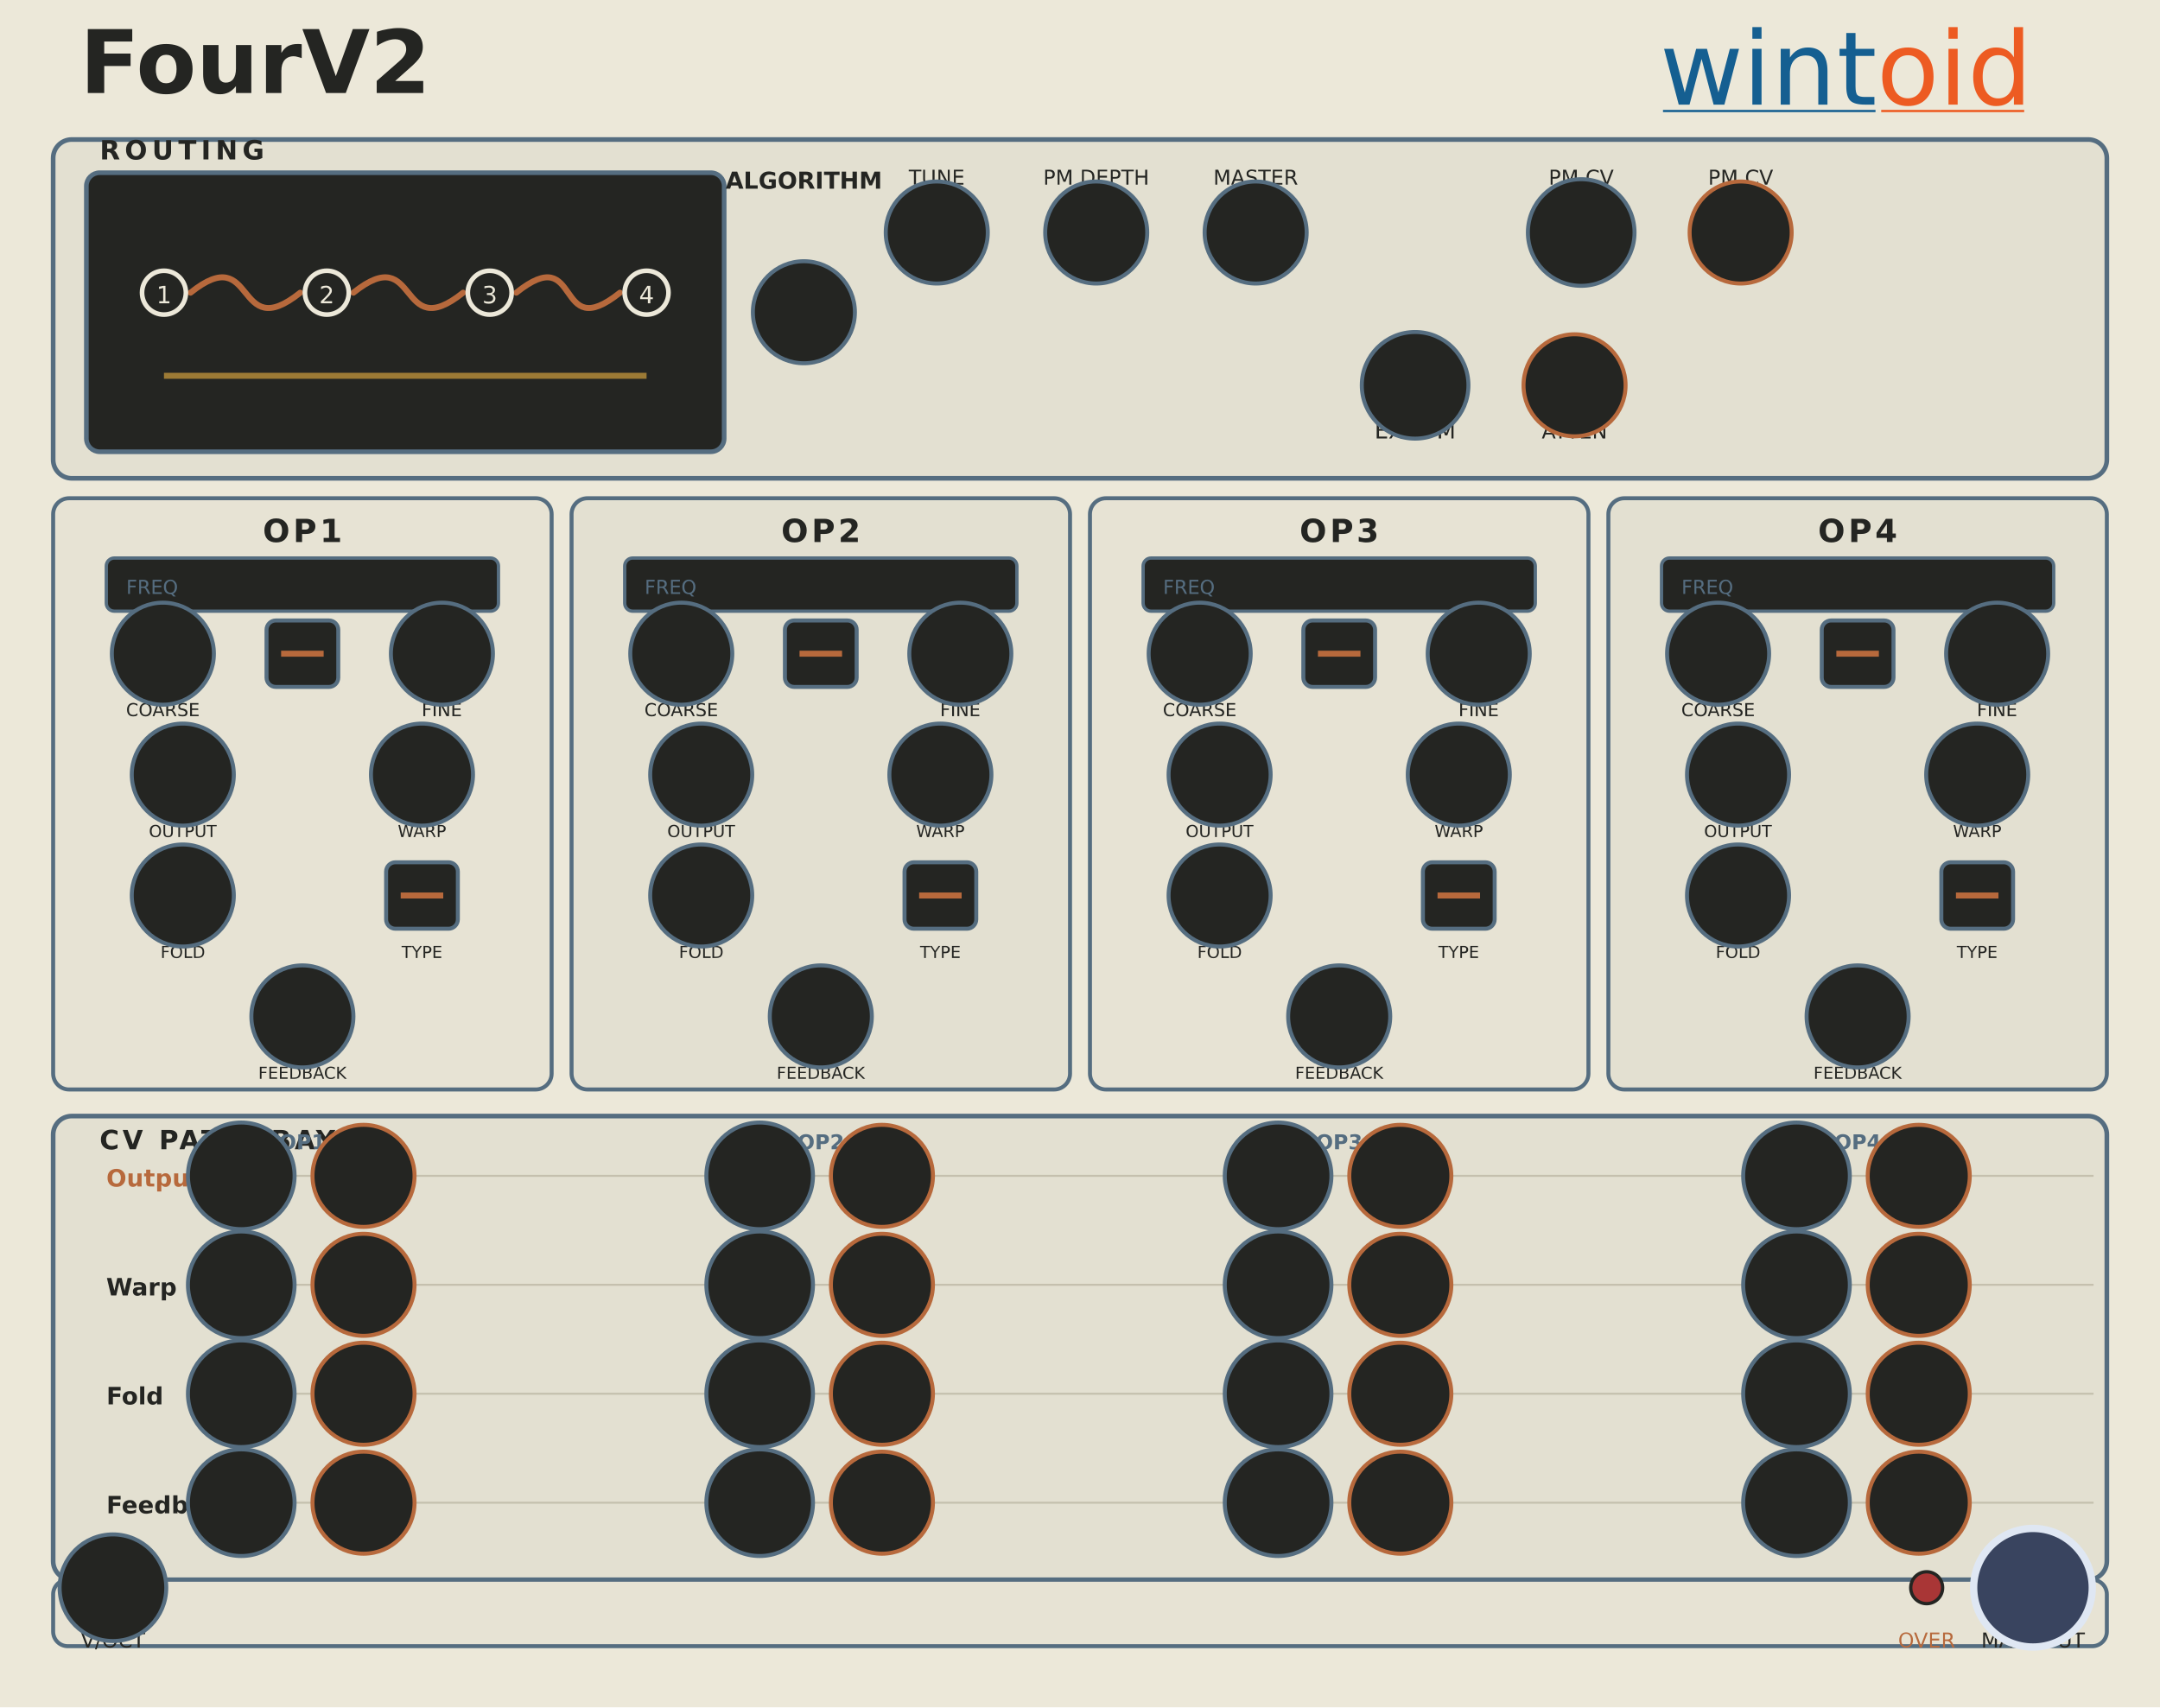
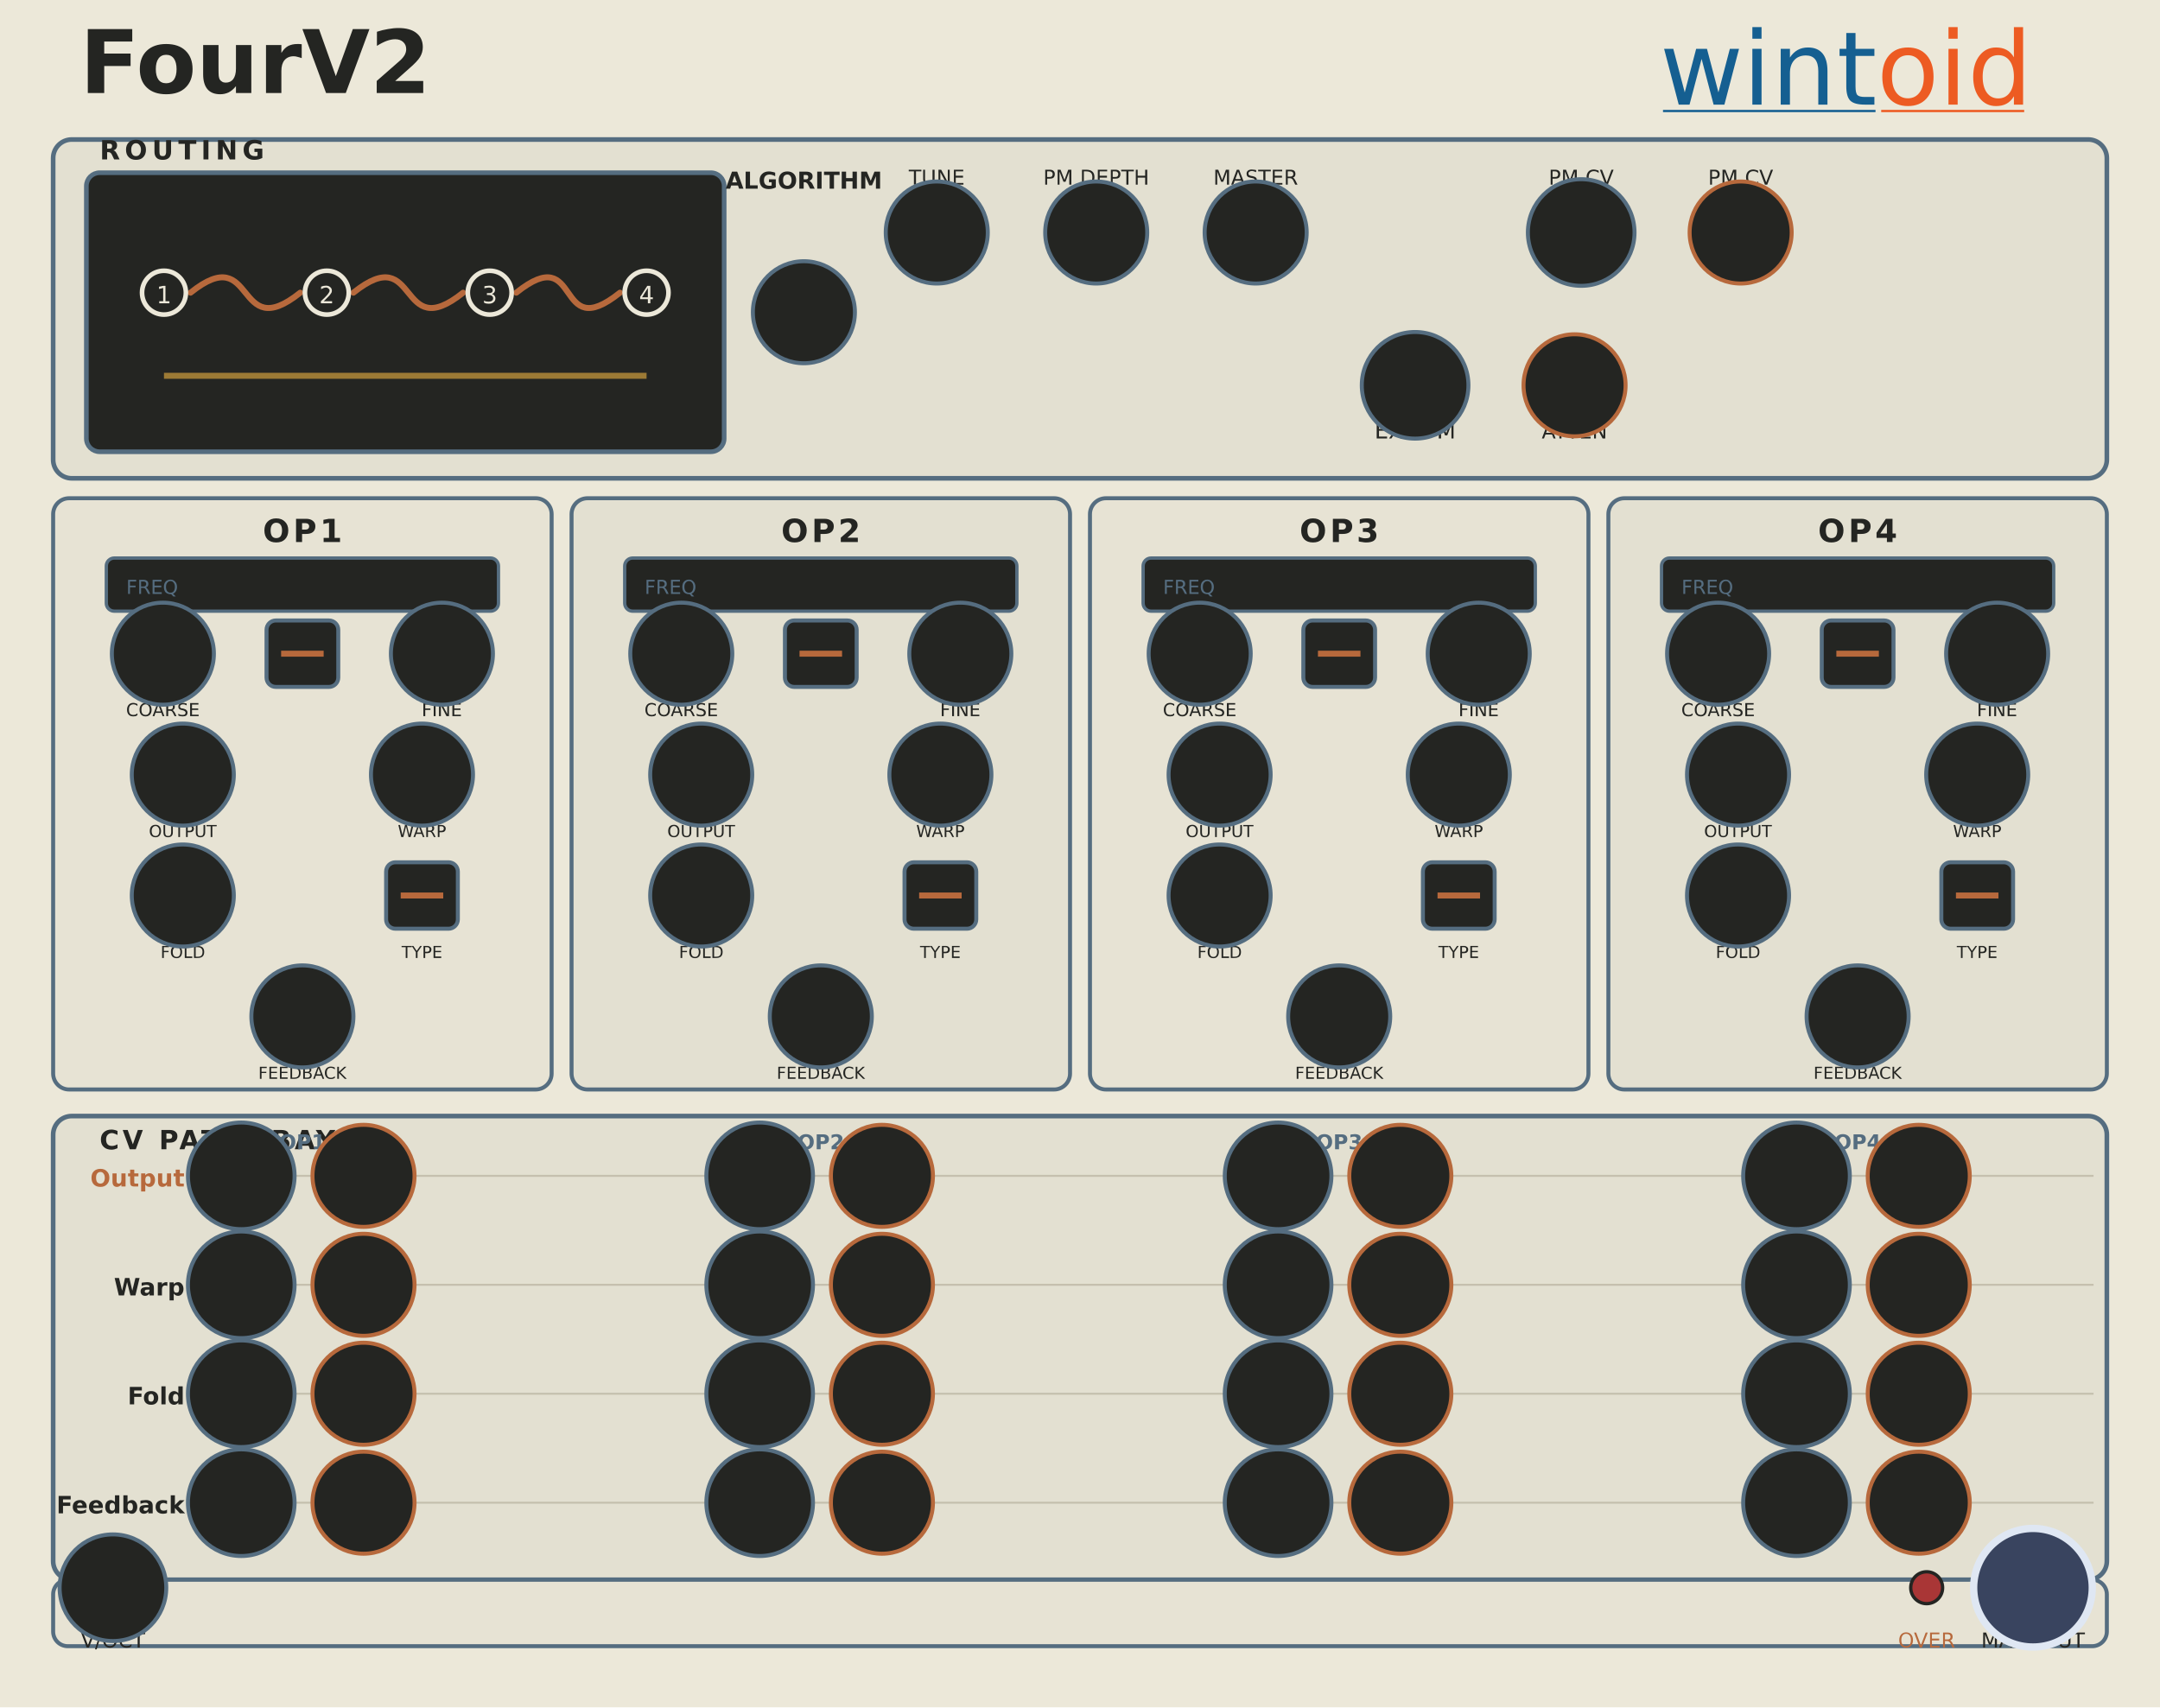
<svg xmlns="http://www.w3.org/2000/svg" width="162.56mm" height="128.5mm" viewBox="0 0 162.56 128.5">
  <rect x="0" y="0" width="162.56" height="128.5" fill="#ece8d9" stroke="#ece8d9" stroke-width="0" />
  <g id="wintoid-logo" transform="translate(124.918 -0.525) scale(0.12)">
    <g id="wint-glyphs" fill="#155f91">
      <path data-glyph="w" data-glyph-index="90" data-bbox="2.6875,-35,49.6562,0" transform="translate(0 70)" fill="#155f91" d="M 2.688 -35 L 8.438 -35 L 15.625 -7.688 L 22.781 -35 L 29.562 -35 L 36.75 -7.688 L 43.906 -35 L 49.656 -35 L 40.5 0 L 33.719 0 L 26.188 -28.688 L 18.625 0 L 11.844 0 Z" />
      <path data-glyph="i" data-glyph-index="76" data-bbox="6.0312,-48.625,11.7812,0" transform="translate(52 70)" fill="#155f91" d="M 6.031 -35 L 11.781 -35 L 11.781 0 L 6.031 0 Z M 6.031 -48.625 L 11.781 -48.625 L 11.781 -41.344 L 6.031 -41.344 Z" />
      <path data-glyph="n" data-glyph-index="81" data-bbox="5.8125,-35.8438,35.125,0" transform="translate(70 70)" fill="#155f91" d="M 35.125 -21.125 L 35.125 0 L 29.375 0 L 29.375 -20.938 Q 29.375 -25.906 27.438 -28.375 Q 25.5 -30.844 21.625 -30.844 Q 16.969 -30.844 14.281 -27.875 Q 11.594 -24.906 11.594 -19.781 L 11.594 0 L 5.812 0 L 5.812 -35 L 11.594 -35 L 11.594 -29.562 Q 13.656 -32.719 16.453 -34.281 Q 19.25 -35.844 22.906 -35.844 Q 28.938 -35.844 32.031 -32.109 Q 35.125 -28.375 35.125 -21.125 Z" />
      <path data-glyph="t" data-glyph-index="87" data-bbox="1.7188,-44.9375,23.5625,0" transform="translate(111 70)" fill="#155f91" d="M 11.719 -44.938 L 11.719 -35 L 23.562 -35 L 23.562 -30.531 L 11.719 -30.531 L 11.719 -11.531 Q 11.719 -7.25 12.891 -6.031 Q 14.062 -4.812 17.656 -4.812 L 23.562 -4.812 L 23.562 0 L 17.656 0 Q 11 0 8.469 -2.484 Q 5.938 -4.969 5.938 -11.531 L 5.938 -30.531 L 1.719 -30.531 L 1.719 -35 L 5.938 -35 L 5.938 -44.938 Z" />
    </g>
    <line id="wint-underline" x1="2.688" y1="74" x2="134.562" y2="74" stroke="#155f91" stroke-width="1.4" stroke-linecap="square" />
    <g id="oid-glyphs" fill="#ed5b22">
      <path data-glyph="o" data-glyph-index="82" data-bbox="3.5312,-35.8438,35.6562,0.9062" transform="translate(136 70)" fill="#ed5b22" d="M 19.594 -30.969 Q 14.969 -30.969 12.281 -27.359 Q 9.594 -23.75 9.594 -17.469 Q 9.594 -11.188 12.266 -7.578 Q 14.938 -3.969 19.594 -3.969 Q 24.188 -3.969 26.875 -7.594 Q 29.562 -11.219 29.562 -17.469 Q 29.562 -23.688 26.875 -27.328 Q 24.188 -30.969 19.594 -30.969 Z M 19.594 -35.844 Q 27.094 -35.844 31.375 -30.969 Q 35.656 -26.094 35.656 -17.469 Q 35.656 -8.875 31.375 -3.984 Q 27.094 0.906 19.594 0.906 Q 12.062 0.906 7.797 -3.984 Q 3.531 -8.875 3.531 -17.469 Q 3.531 -26.094 7.797 -30.969 Q 12.062 -35.844 19.594 -35.844 Z" />
      <path data-glyph="i" data-glyph-index="76" data-bbox="6.0312,-48.625,11.7812,0" transform="translate(175 70)" fill="#ed5b22" d="M 6.031 -35 L 11.781 -35 L 11.781 0 L 6.031 0 Z M 6.031 -48.625 L 11.781 -48.625 L 11.781 -41.344 L 6.031 -41.344 Z" />
      <path data-glyph="d" data-glyph-index="71" data-bbox="3.5312,-48.625,34.8125,0.9062" transform="translate(193 70)" fill="#ed5b22" d="M 29.062 -29.688 L 29.062 -48.625 L 34.812 -48.625 L 34.812 0 L 29.062 0 L 29.062 -5.25 Q 27.25 -2.125 24.484 -0.609 Q 21.719 0.906 17.844 0.906 Q 11.5 0.906 7.516 -4.156 Q 3.531 -9.219 3.531 -17.469 Q 3.531 -25.719 7.516 -30.781 Q 11.5 -35.844 17.844 -35.844 Q 21.719 -35.844 24.484 -34.328 Q 27.25 -32.812 29.062 -29.688 Z M 9.469 -17.469 Q 9.469 -11.125 12.078 -7.516 Q 14.688 -3.906 19.25 -3.906 Q 23.812 -3.906 26.438 -7.516 Q 29.062 -11.125 29.062 -17.469 Q 29.062 -23.812 26.438 -27.422 Q 23.812 -31.031 19.25 -31.031 Q 14.688 -31.031 12.078 -27.422 Q 9.469 -23.812 9.469 -17.469 Z" />
    </g>
    <line id="oid-underline" x1="139.531" y1="74" x2="227.812" y2="74" stroke="#ed5b22" stroke-width="1.4" stroke-linecap="square" />
  </g>
  <text x="6" y="7" text-anchor="start" font-family="DejaVu Sans" font-size="6.6" font-weight="600" fill="#242522">FourV2</text>
  <rect id="routing-section" x="4" y="10.5" width="154.56" height="25.5" fill="#e3e0d1" stroke="#556d80" stroke-width="0.35" rx="1.4" />
  <text x="7.5" y="12" text-anchor="start" font-family="DejaVu Sans" font-size="2" font-weight="600" fill="#242522" letter-spacing="0.35">ROUTING</text>
  <rect id="routing-display" x="6.5" y="13" width="48" height="21" fill="#242522" stroke="#556d80" stroke-width="0.35" rx="1" />
  <g id="routing-display-art">
    <path d="M 14.34 22.028 C 19.34 18.028, 17.598 26.028, 22.598 22.028" fill="none" stroke="#b7693c" stroke-width="0.45" stroke-linecap="round" stroke-linejoin="round" />
    <path d="M 26.598 22.028 C 31.598 18.028, 29.856 26.028, 34.856 22.028" fill="none" stroke="#b7693c" stroke-width="0.45" stroke-linecap="round" stroke-linejoin="round" />
    <path d="M 38.856 22.028 C 43.856 18.028, 41.66 26.028, 46.66 22.028" fill="none" stroke="#b7693c" stroke-width="0.45" stroke-linecap="round" stroke-linejoin="round" />
    <line x1="12.34" y1="28.284" x2="48.66" y2="28.284" stroke="#9c7a35" stroke-width="0.45" />
    <circle cx="12.34" cy="22.028" r="1.65" fill="#242522" stroke="#ece8d9" stroke-width="0.35" />
    <text x="12.34" y="22.828" text-anchor="middle" font-family="DejaVu Sans" font-size="1.8" fill="#ece8d9">1</text>
    <circle cx="24.598" cy="22.028" r="1.65" fill="#242522" stroke="#ece8d9" stroke-width="0.35" />
    <text x="24.598" y="22.828" text-anchor="middle" font-family="DejaVu Sans" font-size="1.8" fill="#ece8d9">2</text>
    <circle cx="36.856" cy="22.028" r="1.65" fill="#242522" stroke="#ece8d9" stroke-width="0.35" />
    <text x="36.856" y="22.828" text-anchor="middle" font-family="DejaVu Sans" font-size="1.8" fill="#ece8d9">3</text>
    <circle cx="48.66" cy="22.028" r="1.65" fill="#242522" stroke="#ece8d9" stroke-width="0.35" />
    <text x="48.66" y="22.828" text-anchor="middle" font-family="DejaVu Sans" font-size="1.8" fill="#ece8d9">4</text>
  </g>
  <text x="60.5" y="14.2" text-anchor="middle" font-family="DejaVu Sans" font-size="1.75" font-weight="600" fill="#242522">ALGORITHM</text>
  <text x="70.5" y="13.9" text-anchor="middle" font-family="DejaVu Sans" font-size="1.55" font-weight="400" fill="#242522">TUNE</text>
  <text x="82.5" y="13.9" text-anchor="middle" font-family="DejaVu Sans" font-size="1.55" font-weight="400" fill="#242522">PM DEPTH</text>
  <text x="94.5" y="13.9" text-anchor="middle" font-family="DejaVu Sans" font-size="1.55" font-weight="400" fill="#242522">MASTER</text>
  <text x="119" y="13.9" text-anchor="middle" font-family="DejaVu Sans" font-size="1.55" font-weight="400" fill="#242522">PM CV</text>
  <text x="131" y="13.9" text-anchor="middle" font-family="DejaVu Sans" font-size="1.55" font-weight="400" fill="#242522">PM CV</text>
  <text x="106.5" y="33" text-anchor="middle" font-family="DejaVu Sans" font-size="1.65" font-weight="400" fill="#242522">EXT PM</text>
  <text x="118.5" y="33" text-anchor="middle" font-family="DejaVu Sans" font-size="1.55" font-weight="400" fill="#242522">ATTEN</text>
  <rect id="operator-section-1" x="4" y="37.5" width="37.515" height="44.5" fill="#e7e3d4" stroke="#556d80" stroke-width="0.3" rx="1.2" />
  <text x="22.758" y="40.8" text-anchor="middle" font-family="DejaVu Sans" font-size="2.4" font-weight="600" fill="#242522" letter-spacing="0.25">OP1</text>
  <rect id="op1-frequency-display" x="8" y="42" width="29.515" height="4" fill="#242522" stroke="#556d80" stroke-width="0.25" rx="0.6" />
  <text x="9.5" y="44.7" text-anchor="start" font-family="DejaVu Sans" font-size="1.45" font-weight="400" fill="#556d80">FREQ</text>
  <text x="12.258" y="53.9" text-anchor="middle" font-family="DejaVu Sans" font-size="1.35" font-weight="400" fill="#242522">COARSE</text>
  <text x="33.258" y="53.9" text-anchor="middle" font-family="DejaVu Sans" font-size="1.35" font-weight="400" fill="#242522">FINE</text>
  <text x="13.758" y="63" text-anchor="middle" font-family="DejaVu Sans" font-size="1.25" font-weight="400" fill="#242522">OUTPUT</text>
  <text x="31.758" y="63" text-anchor="middle" font-family="DejaVu Sans" font-size="1.25" font-weight="400" fill="#242522">WARP</text>
  <text x="13.758" y="72.1" text-anchor="middle" font-family="DejaVu Sans" font-size="1.25" font-weight="400" fill="#242522">FOLD</text>
  <text x="31.758" y="72.1" text-anchor="middle" font-family="DejaVu Sans" font-size="1.25" font-weight="400" fill="#242522">TYPE</text>
  <text x="22.758" y="81.2" text-anchor="middle" font-family="DejaVu Sans" font-size="1.25" font-weight="400" fill="#242522">FEEDBACK</text>
  <rect id="operator-section-2" x="43.015" y="37.5" width="37.515" height="44.5" fill="#e3e0d1" stroke="#556d80" stroke-width="0.3" rx="1.2" />
  <text x="61.773" y="40.8" text-anchor="middle" font-family="DejaVu Sans" font-size="2.4" font-weight="600" fill="#242522" letter-spacing="0.25">OP2</text>
  <rect id="op2-frequency-display" x="47.015" y="42" width="29.515" height="4" fill="#242522" stroke="#556d80" stroke-width="0.25" rx="0.6" />
  <text x="48.515" y="44.7" text-anchor="start" font-family="DejaVu Sans" font-size="1.45" font-weight="400" fill="#556d80">FREQ</text>
  <text x="51.273" y="53.9" text-anchor="middle" font-family="DejaVu Sans" font-size="1.35" font-weight="400" fill="#242522">COARSE</text>
  <text x="72.273" y="53.9" text-anchor="middle" font-family="DejaVu Sans" font-size="1.35" font-weight="400" fill="#242522">FINE</text>
  <text x="52.773" y="63" text-anchor="middle" font-family="DejaVu Sans" font-size="1.25" font-weight="400" fill="#242522">OUTPUT</text>
  <text x="70.773" y="63" text-anchor="middle" font-family="DejaVu Sans" font-size="1.25" font-weight="400" fill="#242522">WARP</text>
  <text x="52.773" y="72.1" text-anchor="middle" font-family="DejaVu Sans" font-size="1.25" font-weight="400" fill="#242522">FOLD</text>
  <text x="70.773" y="72.1" text-anchor="middle" font-family="DejaVu Sans" font-size="1.25" font-weight="400" fill="#242522">TYPE</text>
  <text x="61.773" y="81.2" text-anchor="middle" font-family="DejaVu Sans" font-size="1.25" font-weight="400" fill="#242522">FEEDBACK</text>
  <rect id="operator-section-3" x="82.03" y="37.5" width="37.515" height="44.5" fill="#e7e3d4" stroke="#556d80" stroke-width="0.3" rx="1.2" />
  <text x="100.787" y="40.8" text-anchor="middle" font-family="DejaVu Sans" font-size="2.4" font-weight="600" fill="#242522" letter-spacing="0.25">OP3</text>
  <rect id="op3-frequency-display" x="86.03" y="42" width="29.515" height="4" fill="#242522" stroke="#556d80" stroke-width="0.25" rx="0.6" />
  <text x="87.53" y="44.7" text-anchor="start" font-family="DejaVu Sans" font-size="1.45" font-weight="400" fill="#556d80">FREQ</text>
  <text x="90.287" y="53.9" text-anchor="middle" font-family="DejaVu Sans" font-size="1.35" font-weight="400" fill="#242522">COARSE</text>
  <text x="111.287" y="53.9" text-anchor="middle" font-family="DejaVu Sans" font-size="1.35" font-weight="400" fill="#242522">FINE</text>
  <text x="91.787" y="63" text-anchor="middle" font-family="DejaVu Sans" font-size="1.25" font-weight="400" fill="#242522">OUTPUT</text>
  <text x="109.787" y="63" text-anchor="middle" font-family="DejaVu Sans" font-size="1.25" font-weight="400" fill="#242522">WARP</text>
  <text x="91.787" y="72.1" text-anchor="middle" font-family="DejaVu Sans" font-size="1.25" font-weight="400" fill="#242522">FOLD</text>
  <text x="109.787" y="72.1" text-anchor="middle" font-family="DejaVu Sans" font-size="1.25" font-weight="400" fill="#242522">TYPE</text>
  <text x="100.787" y="81.2" text-anchor="middle" font-family="DejaVu Sans" font-size="1.25" font-weight="400" fill="#242522">FEEDBACK</text>
  <rect id="operator-section-4" x="121.045" y="37.5" width="37.515" height="44.5" fill="#e3e0d1" stroke="#556d80" stroke-width="0.3" rx="1.2" />
  <text x="139.803" y="40.8" text-anchor="middle" font-family="DejaVu Sans" font-size="2.4" font-weight="600" fill="#242522" letter-spacing="0.25">OP4</text>
  <rect id="op4-frequency-display" x="125.045" y="42" width="29.515" height="4" fill="#242522" stroke="#556d80" stroke-width="0.25" rx="0.6" />
  <text x="126.545" y="44.7" text-anchor="start" font-family="DejaVu Sans" font-size="1.45" font-weight="400" fill="#556d80">FREQ</text>
  <text x="129.303" y="53.9" text-anchor="middle" font-family="DejaVu Sans" font-size="1.35" font-weight="400" fill="#242522">COARSE</text>
  <text x="150.303" y="53.9" text-anchor="middle" font-family="DejaVu Sans" font-size="1.35" font-weight="400" fill="#242522">FINE</text>
  <text x="130.803" y="63" text-anchor="middle" font-family="DejaVu Sans" font-size="1.25" font-weight="400" fill="#242522">OUTPUT</text>
  <text x="148.803" y="63" text-anchor="middle" font-family="DejaVu Sans" font-size="1.25" font-weight="400" fill="#242522">WARP</text>
  <text x="130.803" y="72.1" text-anchor="middle" font-family="DejaVu Sans" font-size="1.25" font-weight="400" fill="#242522">FOLD</text>
  <text x="148.803" y="72.1" text-anchor="middle" font-family="DejaVu Sans" font-size="1.25" font-weight="400" fill="#242522">TYPE</text>
  <text x="139.803" y="81.2" text-anchor="middle" font-family="DejaVu Sans" font-size="1.25" font-weight="400" fill="#242522">FEEDBACK</text>
  <rect id="cv-patchbay-section" x="4" y="84" width="154.56" height="34.9" fill="#e3e0d1" stroke="#556d80" stroke-width="0.35" rx="1.4" />
  <text x="7.5" y="86.5" text-anchor="start" font-family="DejaVu Sans" font-size="2" font-weight="600" fill="#242522" letter-spacing="0.25">CV PATCHBAY</text>
  <text x="22.758" y="86.5" text-anchor="middle" font-family="DejaVu Sans" font-size="1.55" font-weight="600" fill="#556d80">OP1</text>
  <text x="61.773" y="86.5" text-anchor="middle" font-family="DejaVu Sans" font-size="1.55" font-weight="600" fill="#556d80">OP2</text>
  <text x="100.787" y="86.5" text-anchor="middle" font-family="DejaVu Sans" font-size="1.55" font-weight="600" fill="#556d80">OP3</text>
  <text x="139.803" y="86.5" text-anchor="middle" font-family="DejaVu Sans" font-size="1.55" font-weight="600" fill="#556d80">OP4</text>
-   <text x="8" y="89.3" text-anchor="start" font-family="DejaVu Sans" font-size="1.8" font-weight="600" fill="#b7693c">Output</text>
+   <text x="13.894" y="89.3" text-anchor="end" font-family="DejaVu Sans" font-size="1.8" font-weight="600" fill="#b7693c" textLength="6.5" lengthAdjust="spacingAndGlyphs">Output</text>
  <line x1="18.5" y1="88.5" x2="157.56" y2="88.5" stroke="#c5c0ae" stroke-width="0.15" />
-   <text x="8" y="97.5" text-anchor="start" font-family="DejaVu Sans" font-size="1.8" font-weight="600" fill="#242522">Warp</text>
+   <text x="13.894" y="97.5" text-anchor="end" font-family="DejaVu Sans" font-size="1.8" font-weight="600" fill="#242522" textLength="4.8" lengthAdjust="spacingAndGlyphs">Warp</text>
  <line x1="18.5" y1="96.7" x2="157.56" y2="96.7" stroke="#c5c0ae" stroke-width="0.15" />
-   <text x="8" y="105.7" text-anchor="start" font-family="DejaVu Sans" font-size="1.8" font-weight="600" fill="#242522">Fold</text>
+   <text x="13.894" y="105.7" text-anchor="end" font-family="DejaVu Sans" font-size="1.8" font-weight="600" fill="#242522" textLength="4.5" lengthAdjust="spacingAndGlyphs">Fold</text>
  <line x1="18.5" y1="104.9" x2="157.56" y2="104.9" stroke="#c5c0ae" stroke-width="0.15" />
-   <text x="8" y="113.9" text-anchor="start" font-family="DejaVu Sans" font-size="1.8" font-weight="600" fill="#242522">Feedback</text>
+   <text x="13.894" y="113.9" text-anchor="end" font-family="DejaVu Sans" font-size="1.8" font-weight="600" fill="#242522" textLength="9.25" lengthAdjust="spacingAndGlyphs">Feedback</text>
  <line x1="18.5" y1="113.1" x2="157.56" y2="113.1" stroke="#c5c0ae" stroke-width="0.15" />
  <rect id="shared-io-section" x="4" y="118.9" width="154.56" height="5" fill="#e7e3d4" stroke="#556d80" stroke-width="0.3" rx="1.1" />
  <text x="8.5" y="124" text-anchor="middle" font-family="DejaVu Sans" font-size="1.55" font-weight="400" fill="#242522">V/OCT</text>
  <text x="153" y="124" text-anchor="middle" font-family="DejaVu Sans" font-size="1.55" font-weight="400" fill="#242522">MAIN OUT</text>
  <text x="145" y="124" text-anchor="middle" font-family="DejaVu Sans" font-size="1.55" font-weight="400" fill="#b7693c">OVER</text>
  <circle cx="60.5" cy="23.5" r="3.84" fill="#242522" stroke="#556d80" stroke-width="0.3" />
  <circle cx="70.5" cy="17.5" r="3.84" fill="#242522" stroke="#556d80" stroke-width="0.3" />
  <circle cx="82.5" cy="17.5" r="3.84" fill="#242522" stroke="#556d80" stroke-width="0.3" />
  <circle cx="94.5" cy="17.5" r="3.84" fill="#242522" stroke="#556d80" stroke-width="0.3" />
  <circle cx="119" cy="17.5" r="4.013" fill="#242522" stroke="#556d80" stroke-width="0.3" />
  <circle cx="131" cy="17.5" r="3.84" fill="#242522" stroke="#b7693c" stroke-width="0.3" />
  <circle cx="106.5" cy="29" r="4.013" fill="#242522" stroke="#556d80" stroke-width="0.3" />
  <circle cx="118.5" cy="29" r="3.84" fill="#242522" stroke="#b7693c" stroke-width="0.3" />
  <circle cx="8.5" cy="119.5" r="4.013" fill="#242522" stroke="#556d80" stroke-width="0.3" />
  <circle cx="153" cy="119.5" r="4.463" fill="#39445f" stroke="#dfe7f3" stroke-width="0.55" />
  <circle cx="145" cy="119.5" r="1.2" fill="#a93636" stroke="#242522" stroke-width="0.25" />
  <circle cx="12.258" cy="49.2" r="3.84" fill="#242522" stroke="#556d80" stroke-width="0.3" />
  <rect x="20.058" y="46.7" width="5.4" height="5" fill="#242522" stroke="#556d80" stroke-width="0.3" rx="0.7" />
  <line x1="21.157" y1="49.2" x2="24.358" y2="49.2" stroke="#b7693c" stroke-width="0.45" />
  <circle cx="33.258" cy="49.2" r="3.84" fill="#242522" stroke="#556d80" stroke-width="0.3" />
  <circle cx="13.758" cy="58.3" r="3.84" fill="#242522" stroke="#556d80" stroke-width="0.3" />
  <circle cx="31.758" cy="58.3" r="3.84" fill="#242522" stroke="#556d80" stroke-width="0.3" />
  <circle cx="13.758" cy="67.4" r="3.84" fill="#242522" stroke="#556d80" stroke-width="0.3" />
  <rect x="29.058" y="64.9" width="5.4" height="5" fill="#242522" stroke="#556d80" stroke-width="0.3" rx="0.7" />
  <line x1="30.157" y1="67.4" x2="33.358" y2="67.4" stroke="#b7693c" stroke-width="0.45" />
  <circle cx="22.758" cy="76.5" r="3.84" fill="#242522" stroke="#556d80" stroke-width="0.3" />
  <circle cx="51.273" cy="49.2" r="3.84" fill="#242522" stroke="#556d80" stroke-width="0.3" />
  <rect x="59.072" y="46.7" width="5.4" height="5" fill="#242522" stroke="#556d80" stroke-width="0.3" rx="0.7" />
  <line x1="60.172" y1="49.2" x2="63.373" y2="49.2" stroke="#b7693c" stroke-width="0.45" />
  <circle cx="72.273" cy="49.2" r="3.84" fill="#242522" stroke="#556d80" stroke-width="0.3" />
  <circle cx="52.773" cy="58.3" r="3.84" fill="#242522" stroke="#556d80" stroke-width="0.3" />
  <circle cx="70.773" cy="58.3" r="3.84" fill="#242522" stroke="#556d80" stroke-width="0.3" />
  <circle cx="52.773" cy="67.4" r="3.84" fill="#242522" stroke="#556d80" stroke-width="0.3" />
  <rect x="68.073" y="64.9" width="5.4" height="5" fill="#242522" stroke="#556d80" stroke-width="0.3" rx="0.7" />
  <line x1="69.173" y1="67.4" x2="72.373" y2="67.4" stroke="#b7693c" stroke-width="0.45" />
  <circle cx="61.773" cy="76.5" r="3.84" fill="#242522" stroke="#556d80" stroke-width="0.3" />
  <circle cx="90.287" cy="49.2" r="3.84" fill="#242522" stroke="#556d80" stroke-width="0.3" />
  <rect x="98.087" y="46.7" width="5.4" height="5" fill="#242522" stroke="#556d80" stroke-width="0.3" rx="0.7" />
  <line x1="99.188" y1="49.2" x2="102.387" y2="49.2" stroke="#b7693c" stroke-width="0.45" />
  <circle cx="111.287" cy="49.2" r="3.84" fill="#242522" stroke="#556d80" stroke-width="0.3" />
  <circle cx="91.787" cy="58.3" r="3.84" fill="#242522" stroke="#556d80" stroke-width="0.3" />
  <circle cx="109.787" cy="58.3" r="3.84" fill="#242522" stroke="#556d80" stroke-width="0.3" />
  <circle cx="91.787" cy="67.4" r="3.84" fill="#242522" stroke="#556d80" stroke-width="0.3" />
  <rect x="107.087" y="64.9" width="5.4" height="5" fill="#242522" stroke="#556d80" stroke-width="0.3" rx="0.7" />
  <line x1="108.188" y1="67.4" x2="111.387" y2="67.4" stroke="#b7693c" stroke-width="0.45" />
  <circle cx="100.787" cy="76.5" r="3.84" fill="#242522" stroke="#556d80" stroke-width="0.3" />
  <circle cx="129.303" cy="49.2" r="3.84" fill="#242522" stroke="#556d80" stroke-width="0.3" />
  <rect x="137.103" y="46.7" width="5.4" height="5" fill="#242522" stroke="#556d80" stroke-width="0.3" rx="0.7" />
  <line x1="138.203" y1="49.2" x2="141.403" y2="49.2" stroke="#b7693c" stroke-width="0.45" />
  <circle cx="150.303" cy="49.2" r="3.84" fill="#242522" stroke="#556d80" stroke-width="0.3" />
  <circle cx="130.803" cy="58.3" r="3.84" fill="#242522" stroke="#556d80" stroke-width="0.3" />
  <circle cx="148.803" cy="58.3" r="3.84" fill="#242522" stroke="#556d80" stroke-width="0.3" />
  <circle cx="130.803" cy="67.4" r="3.84" fill="#242522" stroke="#556d80" stroke-width="0.3" />
  <rect x="146.103" y="64.9" width="5.4" height="5" fill="#242522" stroke="#556d80" stroke-width="0.3" rx="0.7" />
  <line x1="147.203" y1="67.4" x2="150.403" y2="67.4" stroke="#b7693c" stroke-width="0.45" />
  <circle cx="139.803" cy="76.5" r="3.84" fill="#242522" stroke="#556d80" stroke-width="0.3" />
  <circle cx="18.157" cy="88.5" r="4.013" fill="#242522" stroke="#556d80" stroke-width="0.3" />
  <circle cx="27.358" cy="88.5" r="3.84" fill="#242522" stroke="#b7693c" stroke-width="0.3" />
  <circle cx="57.172" cy="88.5" r="4.013" fill="#242522" stroke="#556d80" stroke-width="0.3" />
  <circle cx="66.373" cy="88.5" r="3.84" fill="#242522" stroke="#b7693c" stroke-width="0.3" />
  <circle cx="96.188" cy="88.5" r="4.013" fill="#242522" stroke="#556d80" stroke-width="0.3" />
  <circle cx="105.387" cy="88.5" r="3.84" fill="#242522" stroke="#b7693c" stroke-width="0.3" />
  <circle cx="135.203" cy="88.5" r="4.013" fill="#242522" stroke="#556d80" stroke-width="0.3" />
  <circle cx="144.403" cy="88.5" r="3.84" fill="#242522" stroke="#b7693c" stroke-width="0.3" />
  <circle cx="18.157" cy="96.7" r="4.013" fill="#242522" stroke="#556d80" stroke-width="0.3" />
  <circle cx="27.358" cy="96.7" r="3.84" fill="#242522" stroke="#b7693c" stroke-width="0.3" />
  <circle cx="57.172" cy="96.7" r="4.013" fill="#242522" stroke="#556d80" stroke-width="0.3" />
  <circle cx="66.373" cy="96.7" r="3.84" fill="#242522" stroke="#b7693c" stroke-width="0.3" />
  <circle cx="96.188" cy="96.7" r="4.013" fill="#242522" stroke="#556d80" stroke-width="0.3" />
  <circle cx="105.387" cy="96.7" r="3.84" fill="#242522" stroke="#b7693c" stroke-width="0.3" />
  <circle cx="135.203" cy="96.7" r="4.013" fill="#242522" stroke="#556d80" stroke-width="0.3" />
  <circle cx="144.403" cy="96.7" r="3.84" fill="#242522" stroke="#b7693c" stroke-width="0.3" />
  <circle cx="18.157" cy="104.9" r="4.013" fill="#242522" stroke="#556d80" stroke-width="0.3" />
  <circle cx="27.358" cy="104.9" r="3.84" fill="#242522" stroke="#b7693c" stroke-width="0.3" />
  <circle cx="57.172" cy="104.9" r="4.013" fill="#242522" stroke="#556d80" stroke-width="0.3" />
  <circle cx="66.373" cy="104.9" r="3.84" fill="#242522" stroke="#b7693c" stroke-width="0.3" />
  <circle cx="96.188" cy="104.9" r="4.013" fill="#242522" stroke="#556d80" stroke-width="0.3" />
  <circle cx="105.387" cy="104.9" r="3.84" fill="#242522" stroke="#b7693c" stroke-width="0.3" />
  <circle cx="135.203" cy="104.9" r="4.013" fill="#242522" stroke="#556d80" stroke-width="0.3" />
  <circle cx="144.403" cy="104.9" r="3.84" fill="#242522" stroke="#b7693c" stroke-width="0.3" />
  <circle cx="18.157" cy="113.1" r="4.013" fill="#242522" stroke="#556d80" stroke-width="0.3" />
  <circle cx="27.358" cy="113.1" r="3.84" fill="#242522" stroke="#b7693c" stroke-width="0.3" />
  <circle cx="57.172" cy="113.1" r="4.013" fill="#242522" stroke="#556d80" stroke-width="0.3" />
  <circle cx="66.373" cy="113.1" r="3.84" fill="#242522" stroke="#b7693c" stroke-width="0.3" />
  <circle cx="96.188" cy="113.1" r="4.013" fill="#242522" stroke="#556d80" stroke-width="0.3" />
  <circle cx="105.387" cy="113.1" r="3.84" fill="#242522" stroke="#b7693c" stroke-width="0.3" />
  <circle cx="135.203" cy="113.1" r="4.013" fill="#242522" stroke="#556d80" stroke-width="0.3" />
  <circle cx="144.403" cy="113.1" r="3.84" fill="#242522" stroke="#b7693c" stroke-width="0.3" />
</svg>
